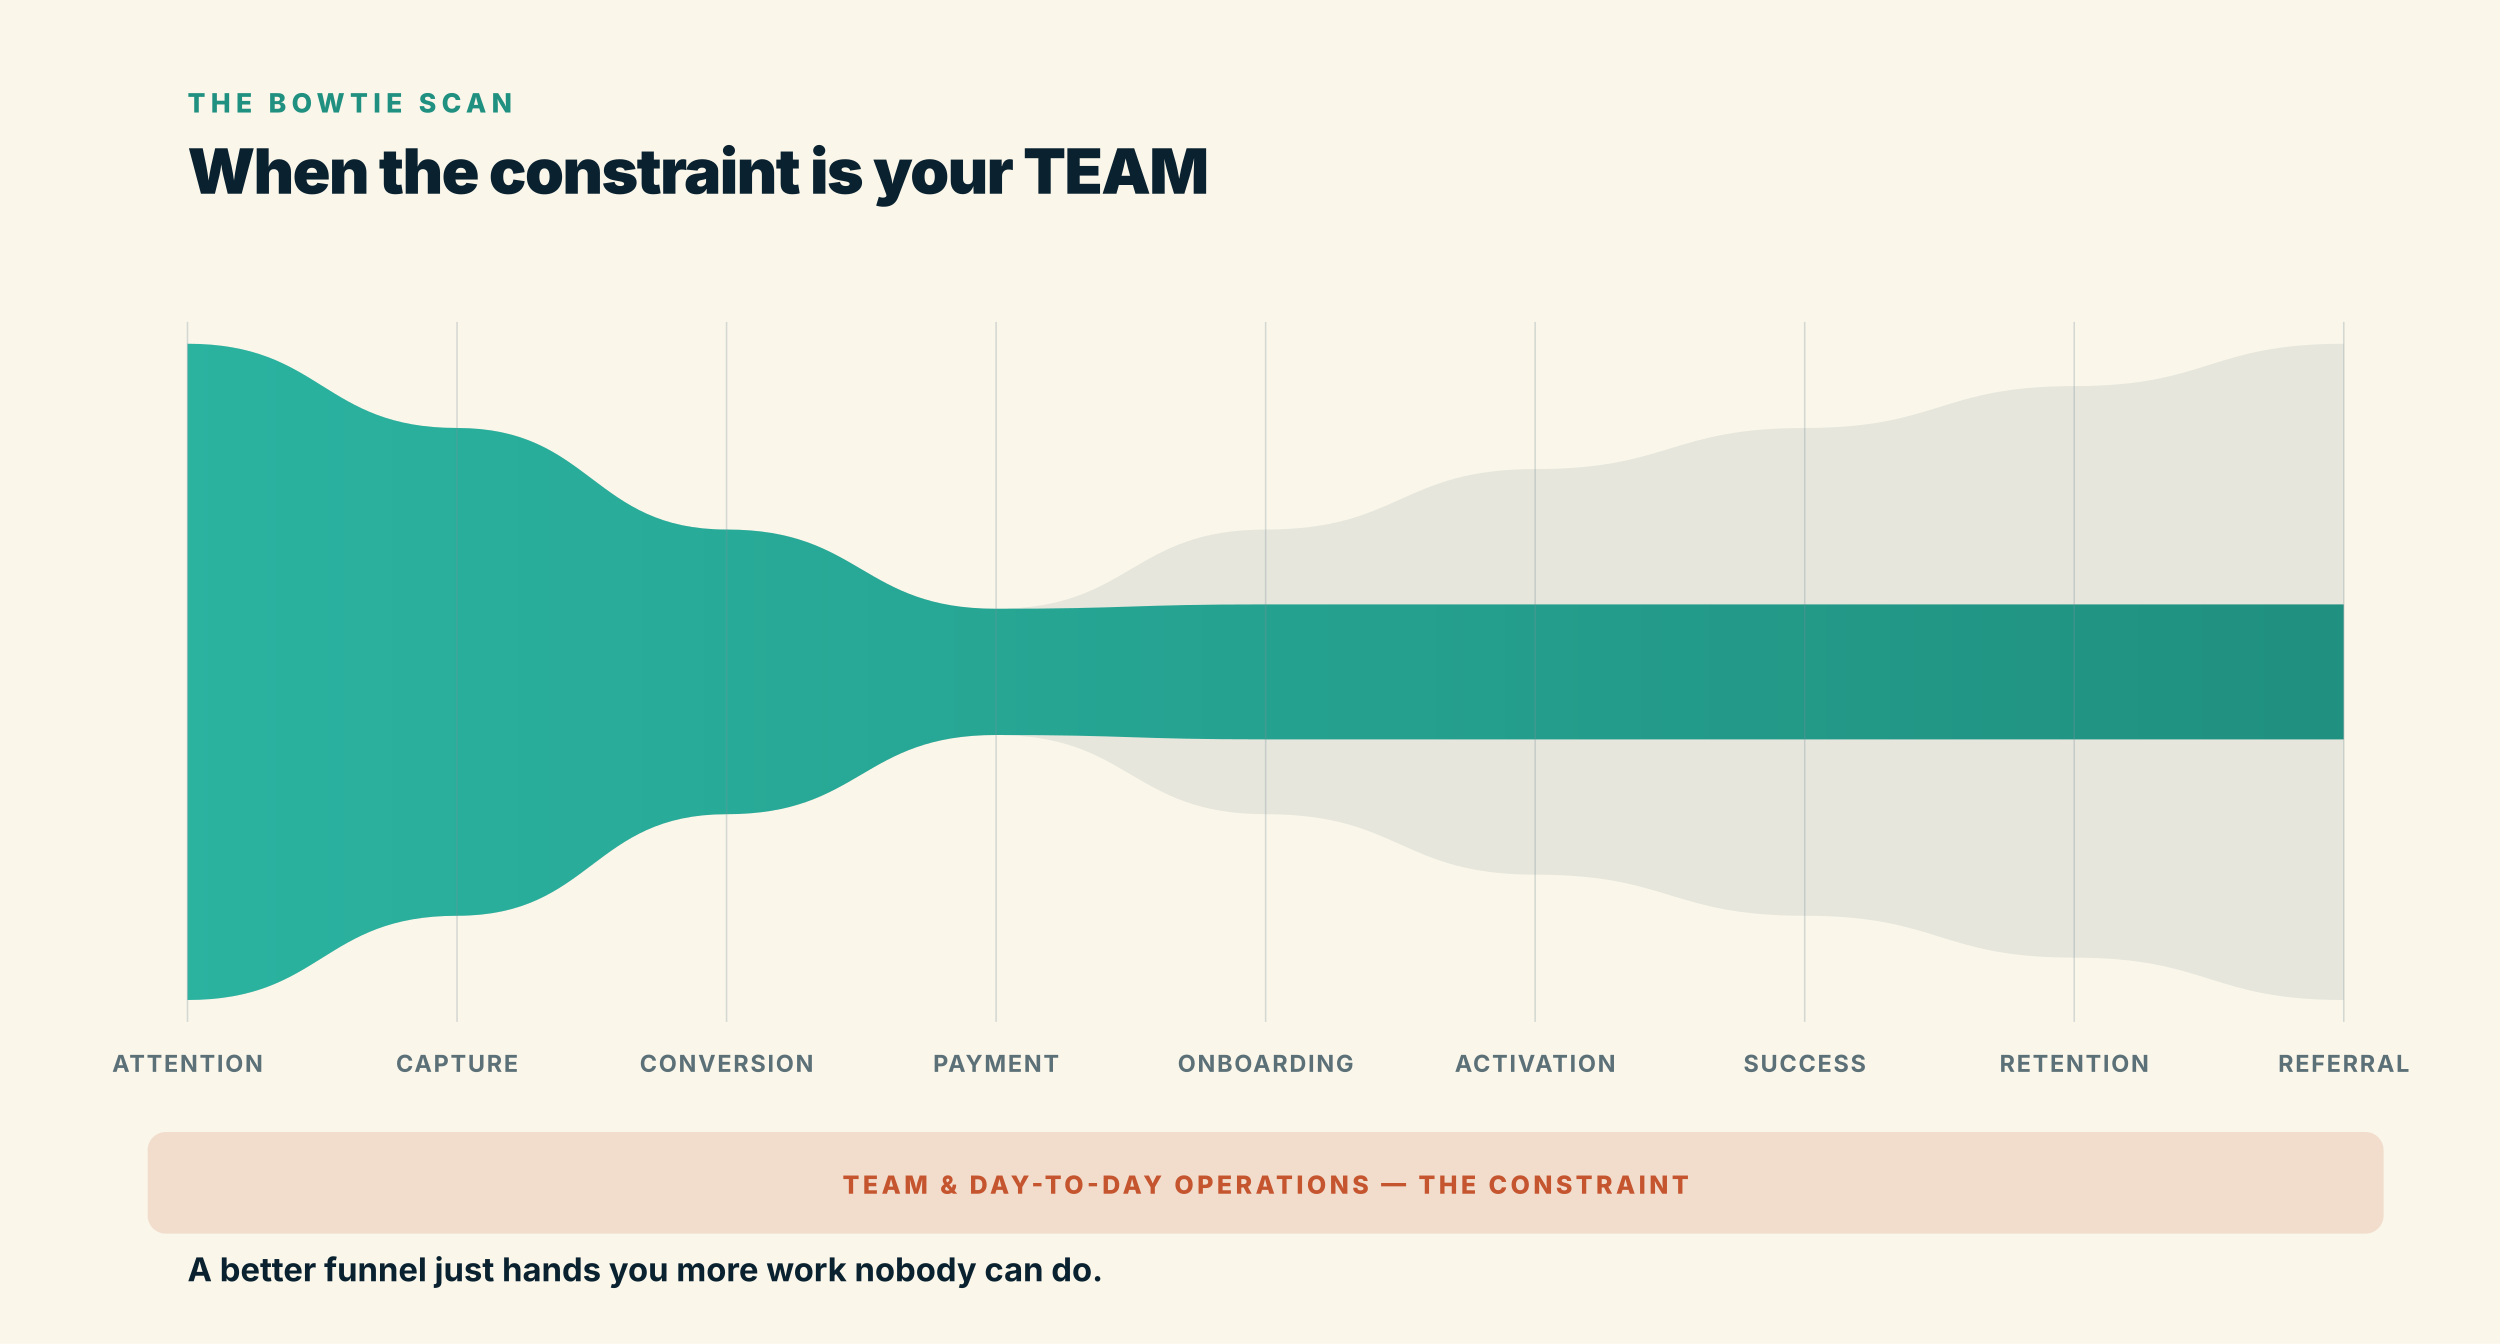
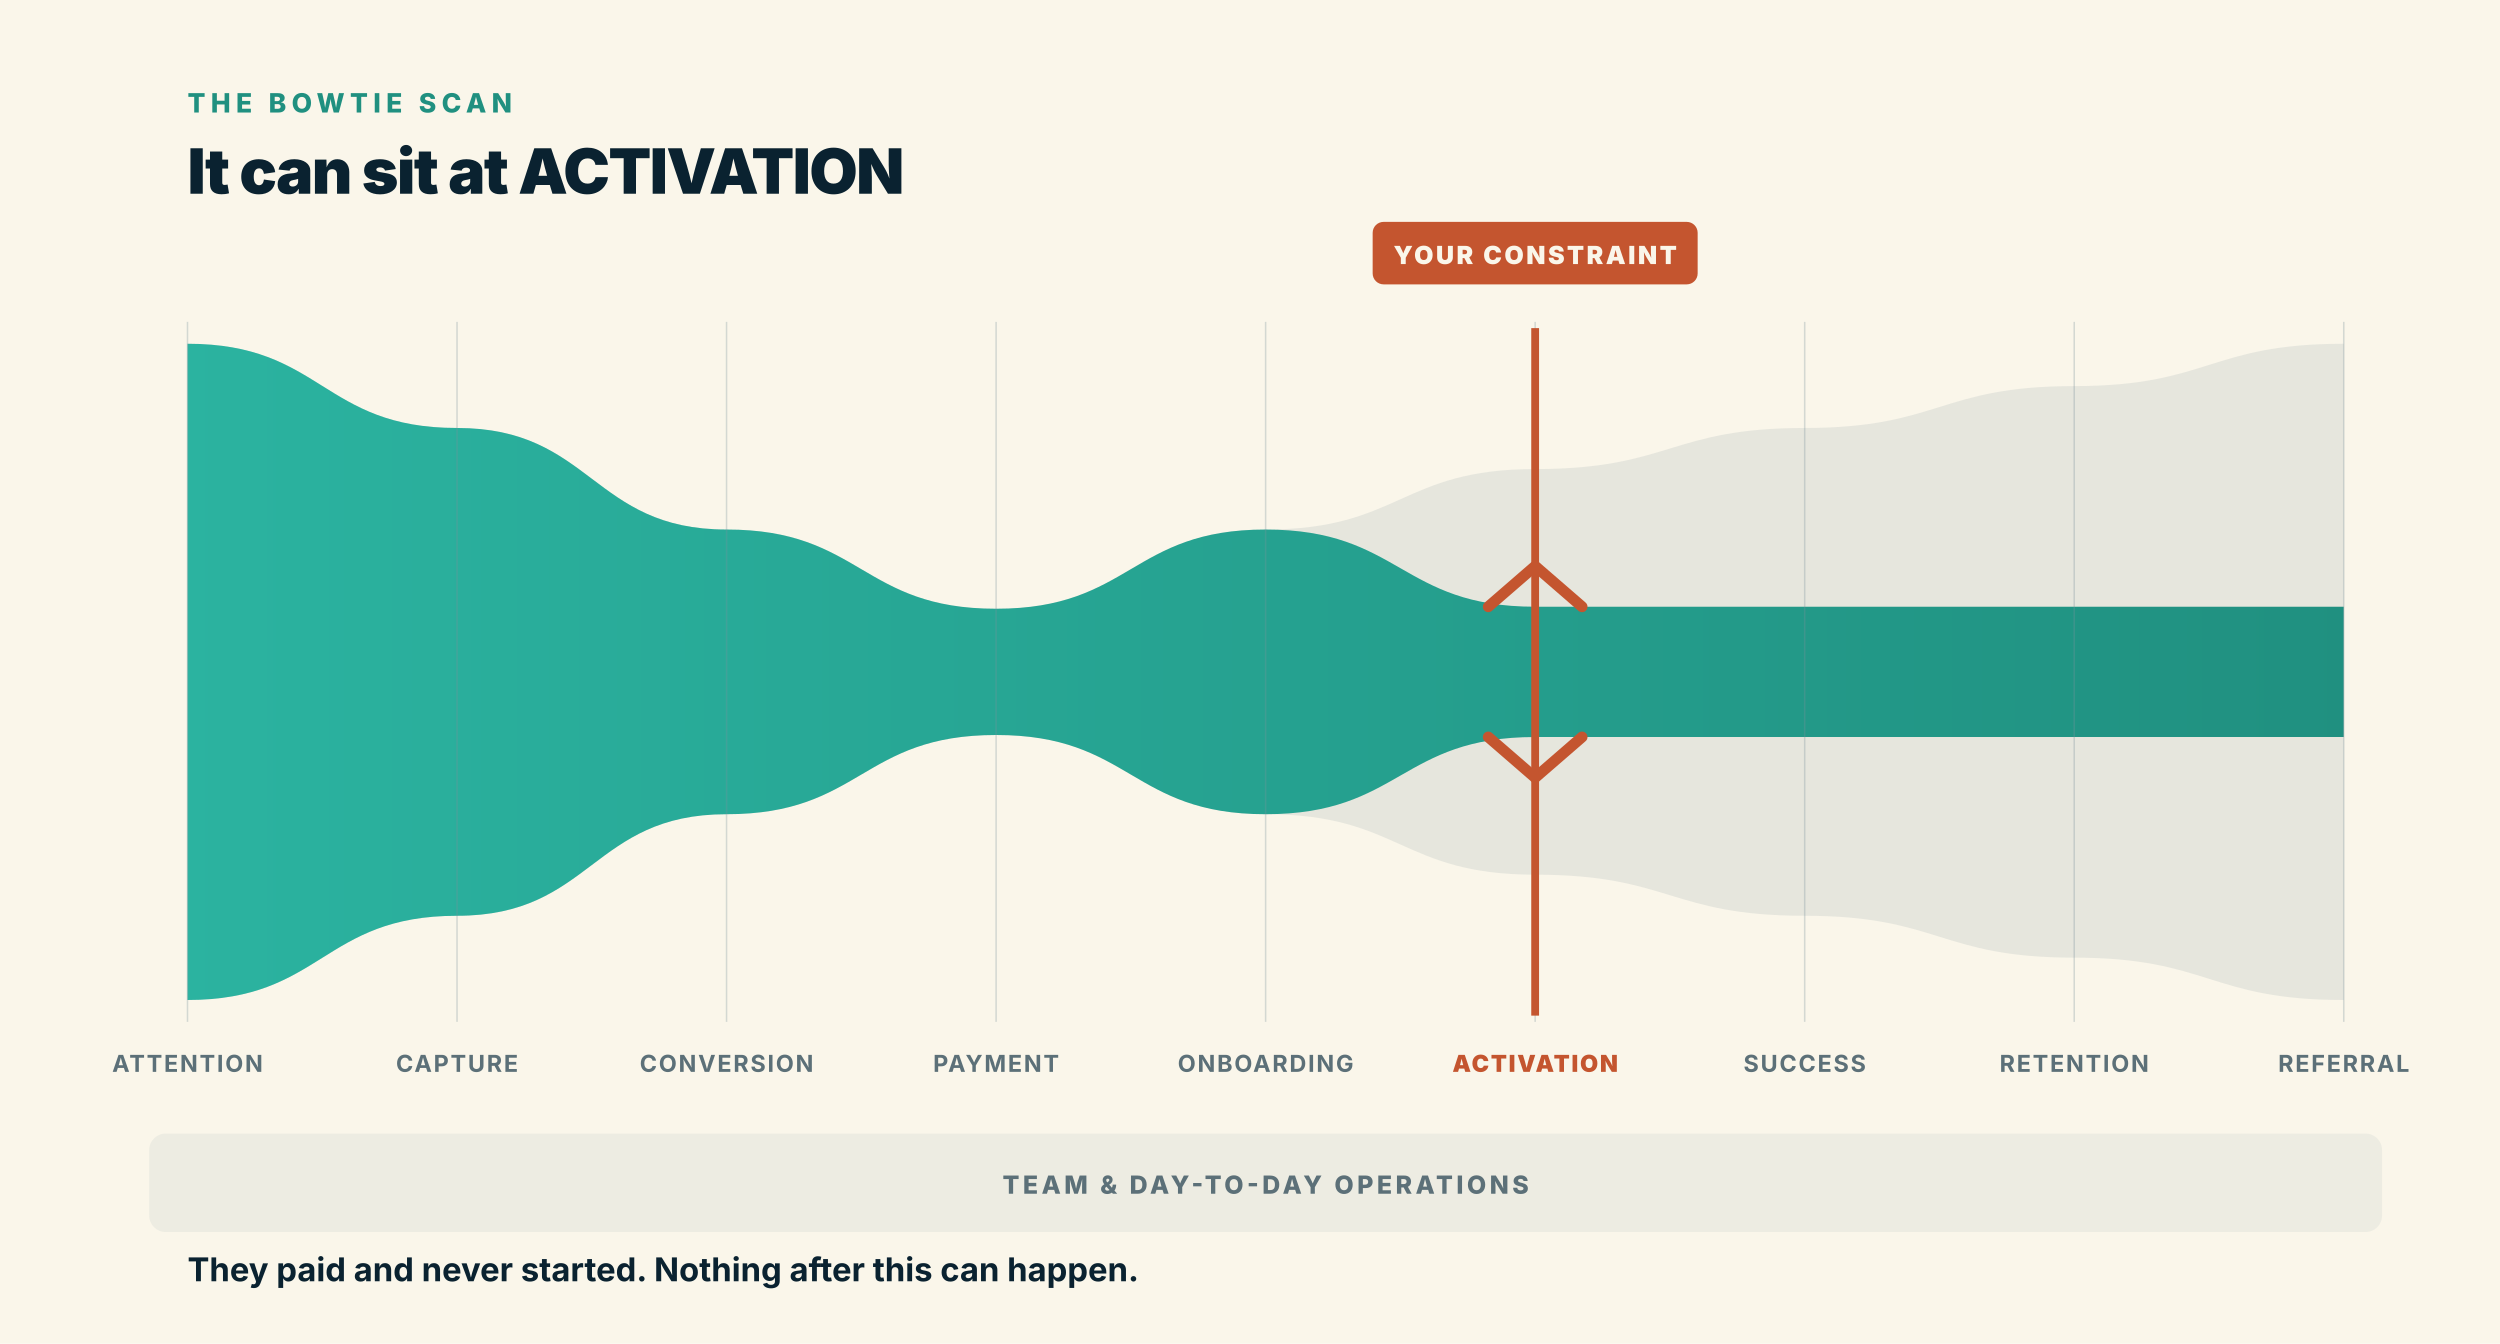
<svg xmlns="http://www.w3.org/2000/svg" viewBox="0 0 1600 860" width="1600" height="860" font-family="Inter, ui-sans-serif, system-ui, sans-serif">
  <rect width="1600" height="860" fill="#FAF6EA" />
  <path d="M 120.0 220.0 C 206.2 220.0 206.2 273.9 292.5 273.9 C 378.8 273.9 378.8 338.9 465.0 338.9 C 551.2 338.9 551.2 389.6 637.5 389.6 C 723.8 389.6 723.8 338.9 810.0 338.9 C 896.2 338.9 896.2 300.2 982.5 300.2 C 1068.8 300.2 1068.8 273.9 1155.0 273.9 C 1241.2 273.9 1241.2 247.1 1327.5 247.1 C 1413.8 247.1 1413.8 220.0 1500.0 220.0 L 1500.0 640.0 C 1413.8 640.0 1413.8 612.9 1327.5 612.9 C 1241.2 612.9 1241.2 586.1 1155.0 586.1 C 1068.8 586.1 1068.8 559.8 982.5 559.8 C 896.2 559.8 896.2 521.1 810.0 521.1 C 723.8 521.1 723.8 470.4 637.5 470.4 C 551.2 470.4 551.2 521.1 465.0 521.1 C 378.8 521.1 378.8 586.1 292.5 586.1 C 206.2 586.1 206.2 640.0 120.0 640.0 Z" fill="#7A9199" opacity="0.16" />
  <defs>
    <linearGradient id="g" x1="0" y1="0" x2="1" y2="0">
      <stop offset="0%" stop-color="#2BB3A0" />
      <stop offset="100%" stop-color="#209080" />
    </linearGradient>
  </defs>
-   <path d="M 120.0 220.0 C 206.2 220.0 206.2 273.9 292.5 273.9 C 378.8 273.9 378.8 338.9 465.0 338.9 C 551.2 338.9 551.2 389.6 637.5 389.6 C 723.8 389.6 723.8 386.8 810.0 386.8 C 896.2 386.8 896.2 386.8 982.5 386.8 C 1068.8 386.8 1068.8 386.8 1155.0 386.8 C 1241.2 386.8 1241.2 386.8 1327.5 386.8 C 1413.8 386.8 1413.8 386.8 1500.0 386.8 L 1500.0 473.2 C 1413.8 473.2 1413.8 473.2 1327.5 473.2 C 1241.2 473.2 1241.2 473.2 1155.0 473.2 C 1068.8 473.2 1068.8 473.2 982.5 473.2 C 896.2 473.2 896.2 473.2 810.0 473.2 C 723.8 473.2 723.8 470.4 637.5 470.4 C 551.2 470.4 551.2 521.1 465.0 521.1 C 378.8 521.1 378.8 586.1 292.5 586.1 C 206.2 586.1 206.2 640.0 120.0 640.0 Z" fill="url(#g)" />
+   <path d="M 120.0 220.0 C 206.2 220.0 206.2 273.9 292.5 273.9 C 378.8 273.9 378.8 338.9 465.0 338.9 C 551.2 338.9 551.2 389.6 637.5 389.6 C 723.8 389.6 723.8 338.9 810.0 338.9 C 896.2 338.9 896.2 388.3 982.5 388.3 C 1068.8 388.3 1068.8 388.3 1155.0 388.3 C 1241.2 388.3 1241.2 388.3 1327.5 388.3 C 1413.8 388.3 1413.8 388.3 1500.0 388.3 L 1500.0 471.7 C 1413.8 471.7 1413.8 471.7 1327.5 471.7 C 1241.2 471.7 1241.2 471.7 1155.0 471.7 C 1068.8 471.7 1068.8 471.7 982.5 471.7 C 896.2 471.7 896.2 521.1 810.0 521.1 C 723.8 521.1 723.8 470.4 637.5 470.4 C 551.2 470.4 551.2 521.1 465.0 521.1 C 378.8 521.1 378.8 586.1 292.5 586.1 C 206.2 586.1 206.2 640.0 120.0 640.0 Z" fill="url(#g)" />
  <text x="120" y="72" font-size="17" font-weight="800" letter-spacing="3.4" fill="#209080">THE BOWTIE SCAN</text>
-   <text x="120" y="124" font-size="40" font-weight="900" fill="#0A2230" letter-spacing="-1">When the constraint is your TEAM</text>
+   <text x="120" y="124" font-size="40" font-weight="900" fill="#0A2230" letter-spacing="-1">It can sit at ACTIVATION</text>
  <line x1="120.0" y1="206.0" x2="120.0" y2="654.0" stroke="#7A9199" stroke-width="1" opacity="0.30" />
  <text x="120.0" y="686" font-size="15" font-weight="700" fill="#5C7078" text-anchor="middle" letter-spacing="1.1">ATTENTION</text>
  <line x1="292.5" y1="206.0" x2="292.5" y2="654.0" stroke="#7A9199" stroke-width="1" opacity="0.30" />
  <text x="292.5" y="686" font-size="15" font-weight="700" fill="#5C7078" text-anchor="middle" letter-spacing="1.1">CAPTURE</text>
  <line x1="465.0" y1="206.0" x2="465.0" y2="654.0" stroke="#7A9199" stroke-width="1" opacity="0.30" />
  <text x="465.0" y="686" font-size="15" font-weight="700" fill="#5C7078" text-anchor="middle" letter-spacing="1.1">CONVERSION</text>
  <line x1="637.5" y1="206.0" x2="637.5" y2="654.0" stroke="#7A9199" stroke-width="1" opacity="0.30" />
  <text x="637.5" y="686" font-size="15" font-weight="700" fill="#5C7078" text-anchor="middle" letter-spacing="1.1">PAYMENT</text>
  <line x1="810.0" y1="206.0" x2="810.0" y2="654.0" stroke="#7A9199" stroke-width="1" opacity="0.30" />
  <text x="810.0" y="686" font-size="15" font-weight="700" fill="#5C7078" text-anchor="middle" letter-spacing="1.1">ONBOARDING</text>
  <line x1="982.5" y1="206.0" x2="982.5" y2="654.0" stroke="#7A9199" stroke-width="1" opacity="0.30" />
-   <text x="982.5" y="686" font-size="15" font-weight="700" fill="#5C7078" text-anchor="middle" letter-spacing="1.1">ACTIVATION</text>
+   <text x="982.5" y="686" font-size="15" font-weight="900" fill="#C4552F" text-anchor="middle" letter-spacing="1.1">ACTIVATION</text>
  <line x1="1155.0" y1="206.0" x2="1155.0" y2="654.0" stroke="#7A9199" stroke-width="1" opacity="0.30" />
  <text x="1155.0" y="686" font-size="15" font-weight="700" fill="#5C7078" text-anchor="middle" letter-spacing="1.1">SUCCESS</text>
  <line x1="1327.5" y1="206.0" x2="1327.5" y2="654.0" stroke="#7A9199" stroke-width="1" opacity="0.30" />
  <text x="1327.5" y="686" font-size="15" font-weight="700" fill="#5C7078" text-anchor="middle" letter-spacing="1.1">RETENTION</text>
  <line x1="1500.0" y1="206.0" x2="1500.0" y2="654.0" stroke="#7A9199" stroke-width="1" opacity="0.30" />
  <text x="1500.0" y="686" font-size="15" font-weight="700" fill="#5C7078" text-anchor="middle" letter-spacing="1.1">REFERRAL</text>
-   <rect x="96" y="726" width="1428" height="62" rx="10" fill="#C4552F" opacity="0.16" stroke="#C4552F" stroke-width="3" />
-   <text x="810.0" y="764" font-size="16" font-weight="800" fill="#C4552F" text-anchor="middle" letter-spacing="2.2">TEAM &amp; DAY-TO-DAY OPERATIONS — THE CONSTRAINT</text>
-   <text x="120" y="820" font-size="21" font-weight="700" fill="#0A2230">A better funnel just hands you more work nobody can do.</text>
+   <line x1="982.5" y1="210.0" x2="982.5" y2="650.0" stroke="#C4552F" stroke-width="5" />
+   <path d="M 952.5 388.3 L 982.5 362.3 L 1012.5 388.3" fill="none" stroke="#C4552F" stroke-width="7" stroke-linecap="round" stroke-linejoin="round" />
+   <path d="M 952.5 471.7 L 982.5 497.7 L 1012.5 471.7" fill="none" stroke="#C4552F" stroke-width="7" stroke-linecap="round" stroke-linejoin="round" />
+   <rect x="878.5" y="142.0" width="208" height="40" rx="7" fill="#C4552F" />
+   <text x="982.5" y="169.0" font-size="16" font-weight="900" fill="#FAF6EA" text-anchor="middle" letter-spacing="1.6">YOUR CONSTRAINT</text>
+   <rect x="96" y="726" width="1428" height="62" rx="10" fill="#7A9199" opacity="0.1" stroke="#7A9199" stroke-width="1" />
+   <text x="810.0" y="764" font-size="16" font-weight="800" fill="#5C7078" text-anchor="middle" letter-spacing="2.2">TEAM &amp; DAY-TO-DAY OPERATIONS</text>
+   <text x="120" y="820" font-size="21" font-weight="700" fill="#0A2230">They paid and never started. Nothing after this can happen.</text>
</svg>
